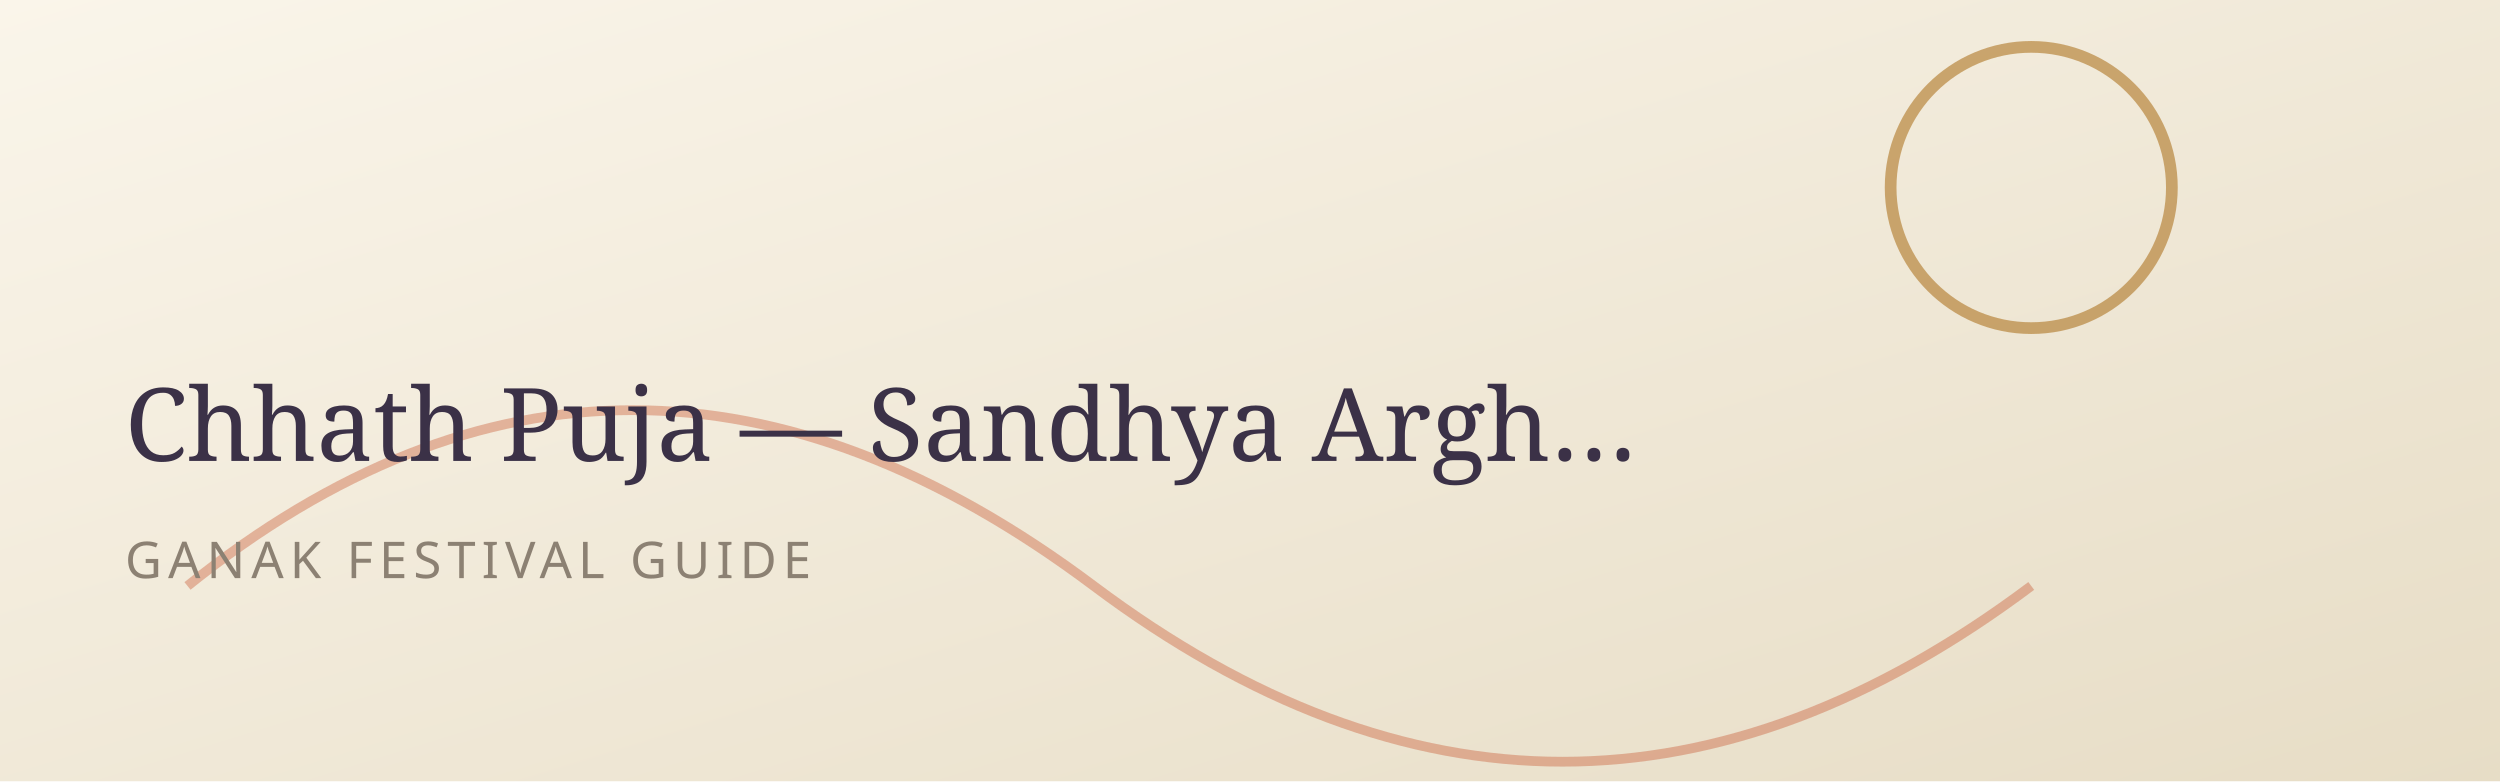
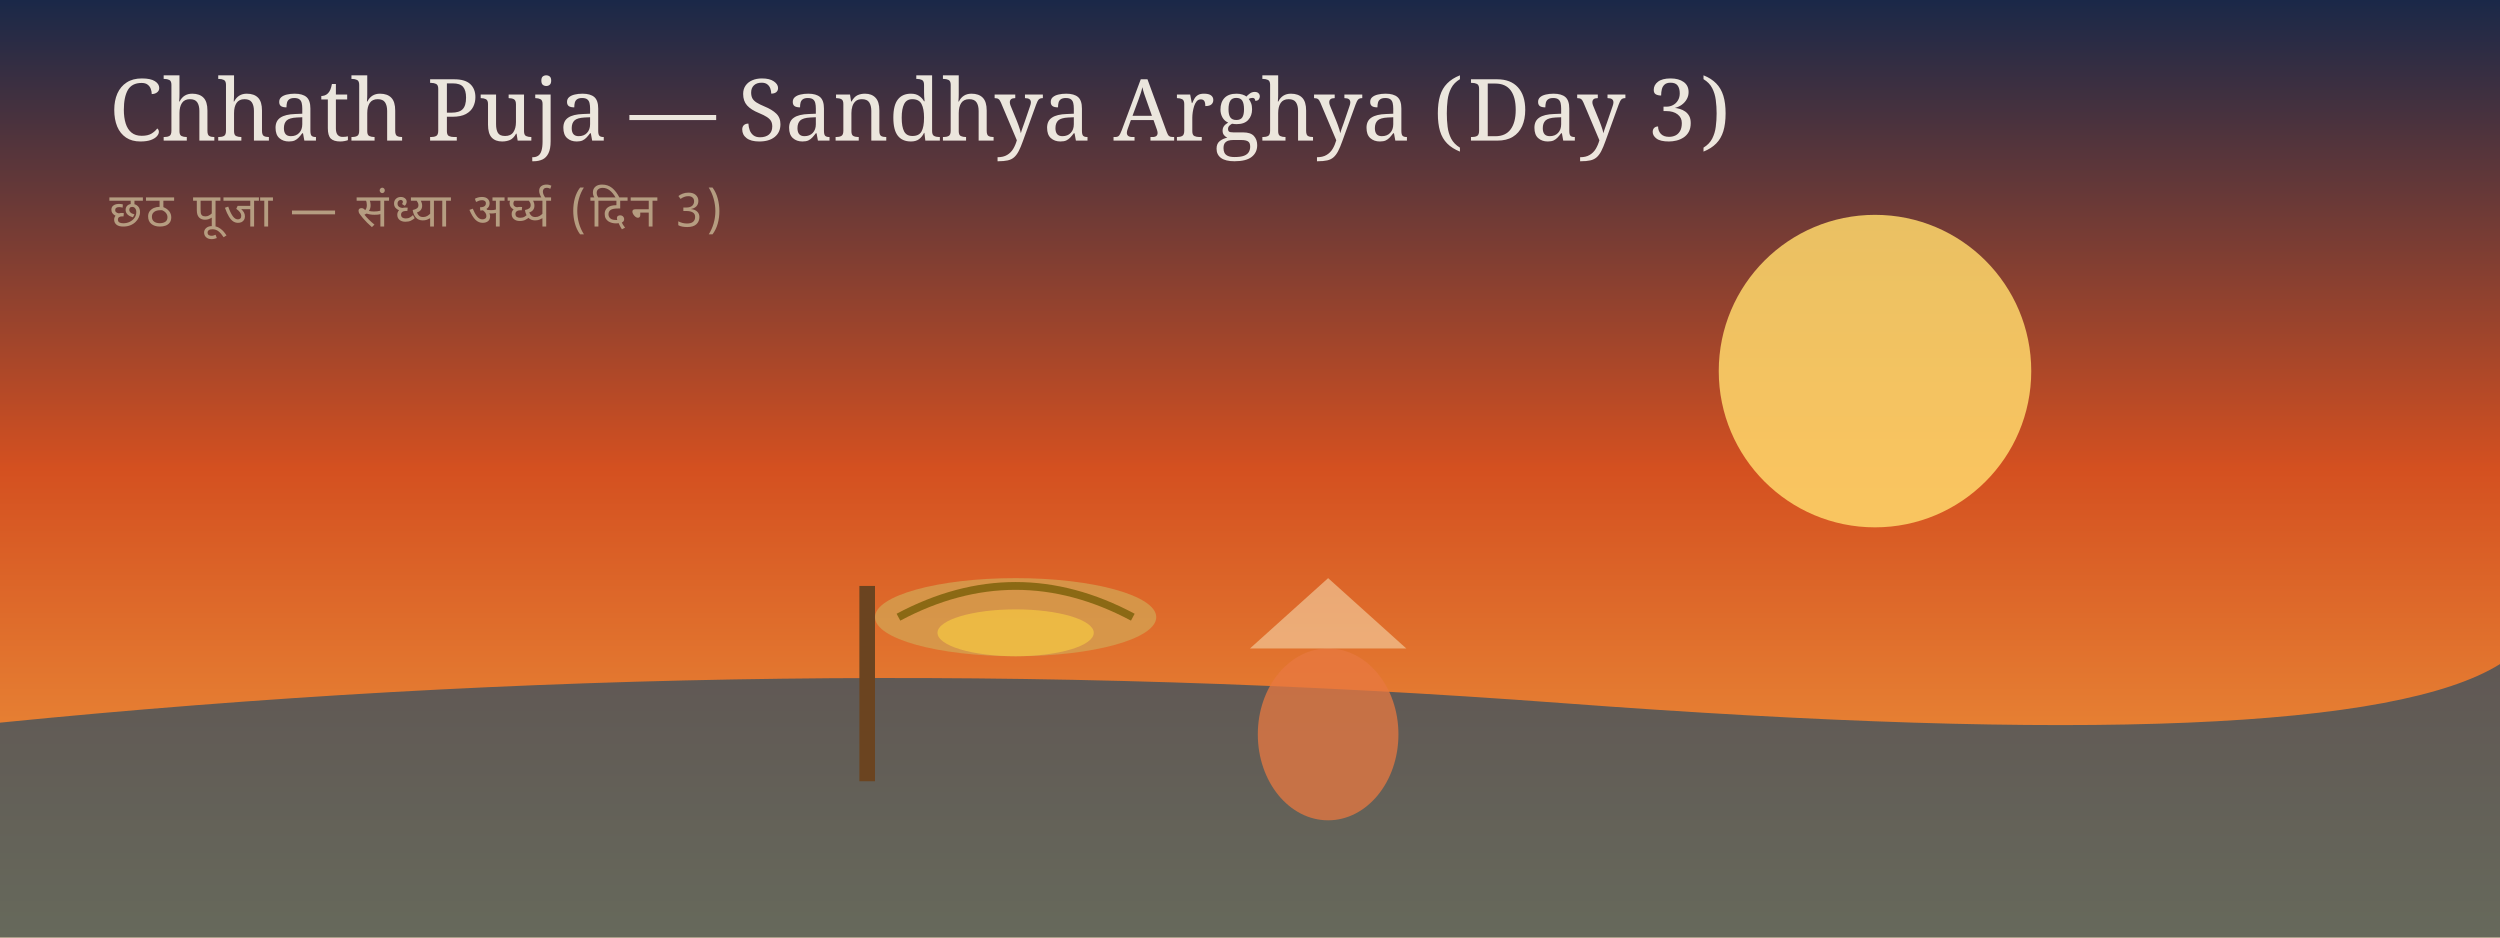
- <svg xmlns="http://www.w3.org/2000/svg" width="640" height="200" viewBox="0 0 640 200" role="img">
+ <svg xmlns="http://www.w3.org/2000/svg" width="640" height="240" viewBox="0 0 640 240" role="img" aria-label="Chhath arghya offering to the rising sun" data-subject="surya-arghya">
  <defs>
-     <linearGradient id="g" x1="0" y1="0" x2="1" y2="1">
-       <stop offset="0%" stop-color="#FAF5EA" />
-       <stop offset="100%" stop-color="#E7DDC6" />
+     <linearGradient id="chhathsky" x1="0" y1="0" x2="0" y2="1">
+       <stop offset="0%" stop-color="#1A2848" />
+       <stop offset="50%" stop-color="#D45020" />
+       <stop offset="100%" stop-color="#F5A642" />
    </linearGradient>
  </defs>
-   <rect width="640" height="200" fill="url(#g)" />
-   <circle cx="520" cy="48" r="36" fill="none" stroke="#A86A12" stroke-width="3" opacity="0.55" />
-   <path d="M48 150 Q160 60 280 150 T520 150" fill="none" stroke="#C2451E" stroke-width="2.5" opacity="0.35" />
-   <text x="32" y="118" font-family="Georgia, serif" font-size="26" fill="#3B3147">Chhath Puja — Sandhya Argh…</text>
-   <text x="32" y="148" font-family="sans-serif" font-size="13" fill="#8C8173" letter-spacing="0.12em">GANAK FESTIVAL GUIDE</text>
+   <rect width="640" height="240" fill="url(#chhathsky)" />
+   <ellipse cx="480" cy="95" rx="40" ry="40" fill="#FFD86B" opacity="0.85" />
+   <path d="M0 185 Q200 165 400 180 T640 170 L640 240 L0 240Z" fill="#1A4868" opacity="0.65" />
+   <g transform="translate(220,150)">
+     <rect x="0" y="0" width="4" height="50" fill="#6B4420" />
+     <ellipse cx="40" cy="8" rx="36" ry="10" fill="#D4A050" opacity="0.8" />
+     <path d="M10 8 Q40 -8 70 8" fill="none" stroke="#8B6914" stroke-width="2" />
+     <ellipse cx="40" cy="12" rx="20" ry="6" fill="#F5C842" opacity="0.7" />
+   </g>
+   <g transform="translate(340,158)">
+     <ellipse cx="0" cy="30" rx="18" ry="22" fill="#E87840" opacity="0.75" />
+     <path d="M-20 8 L0 -10 L20 8" fill="#F5D6A8" opacity="0.6" />
+   </g>
+   <text x="28" y="36" font-family="Georgia, 'Noto Serif Devanagari', serif" font-size="22" fill="#FAF5EA" opacity="0.92">Chhath Puja — Sandhya Arghya (Day 3)</text>
+   <text x="28" y="58" font-family="'Noto Sans Devanagari', sans-serif" font-size="12" fill="#C9B896" letter-spacing="0.08em" opacity="0.78">छठ पूजा — संध्या अर्घ्य (दिन 3)</text>
</svg>
